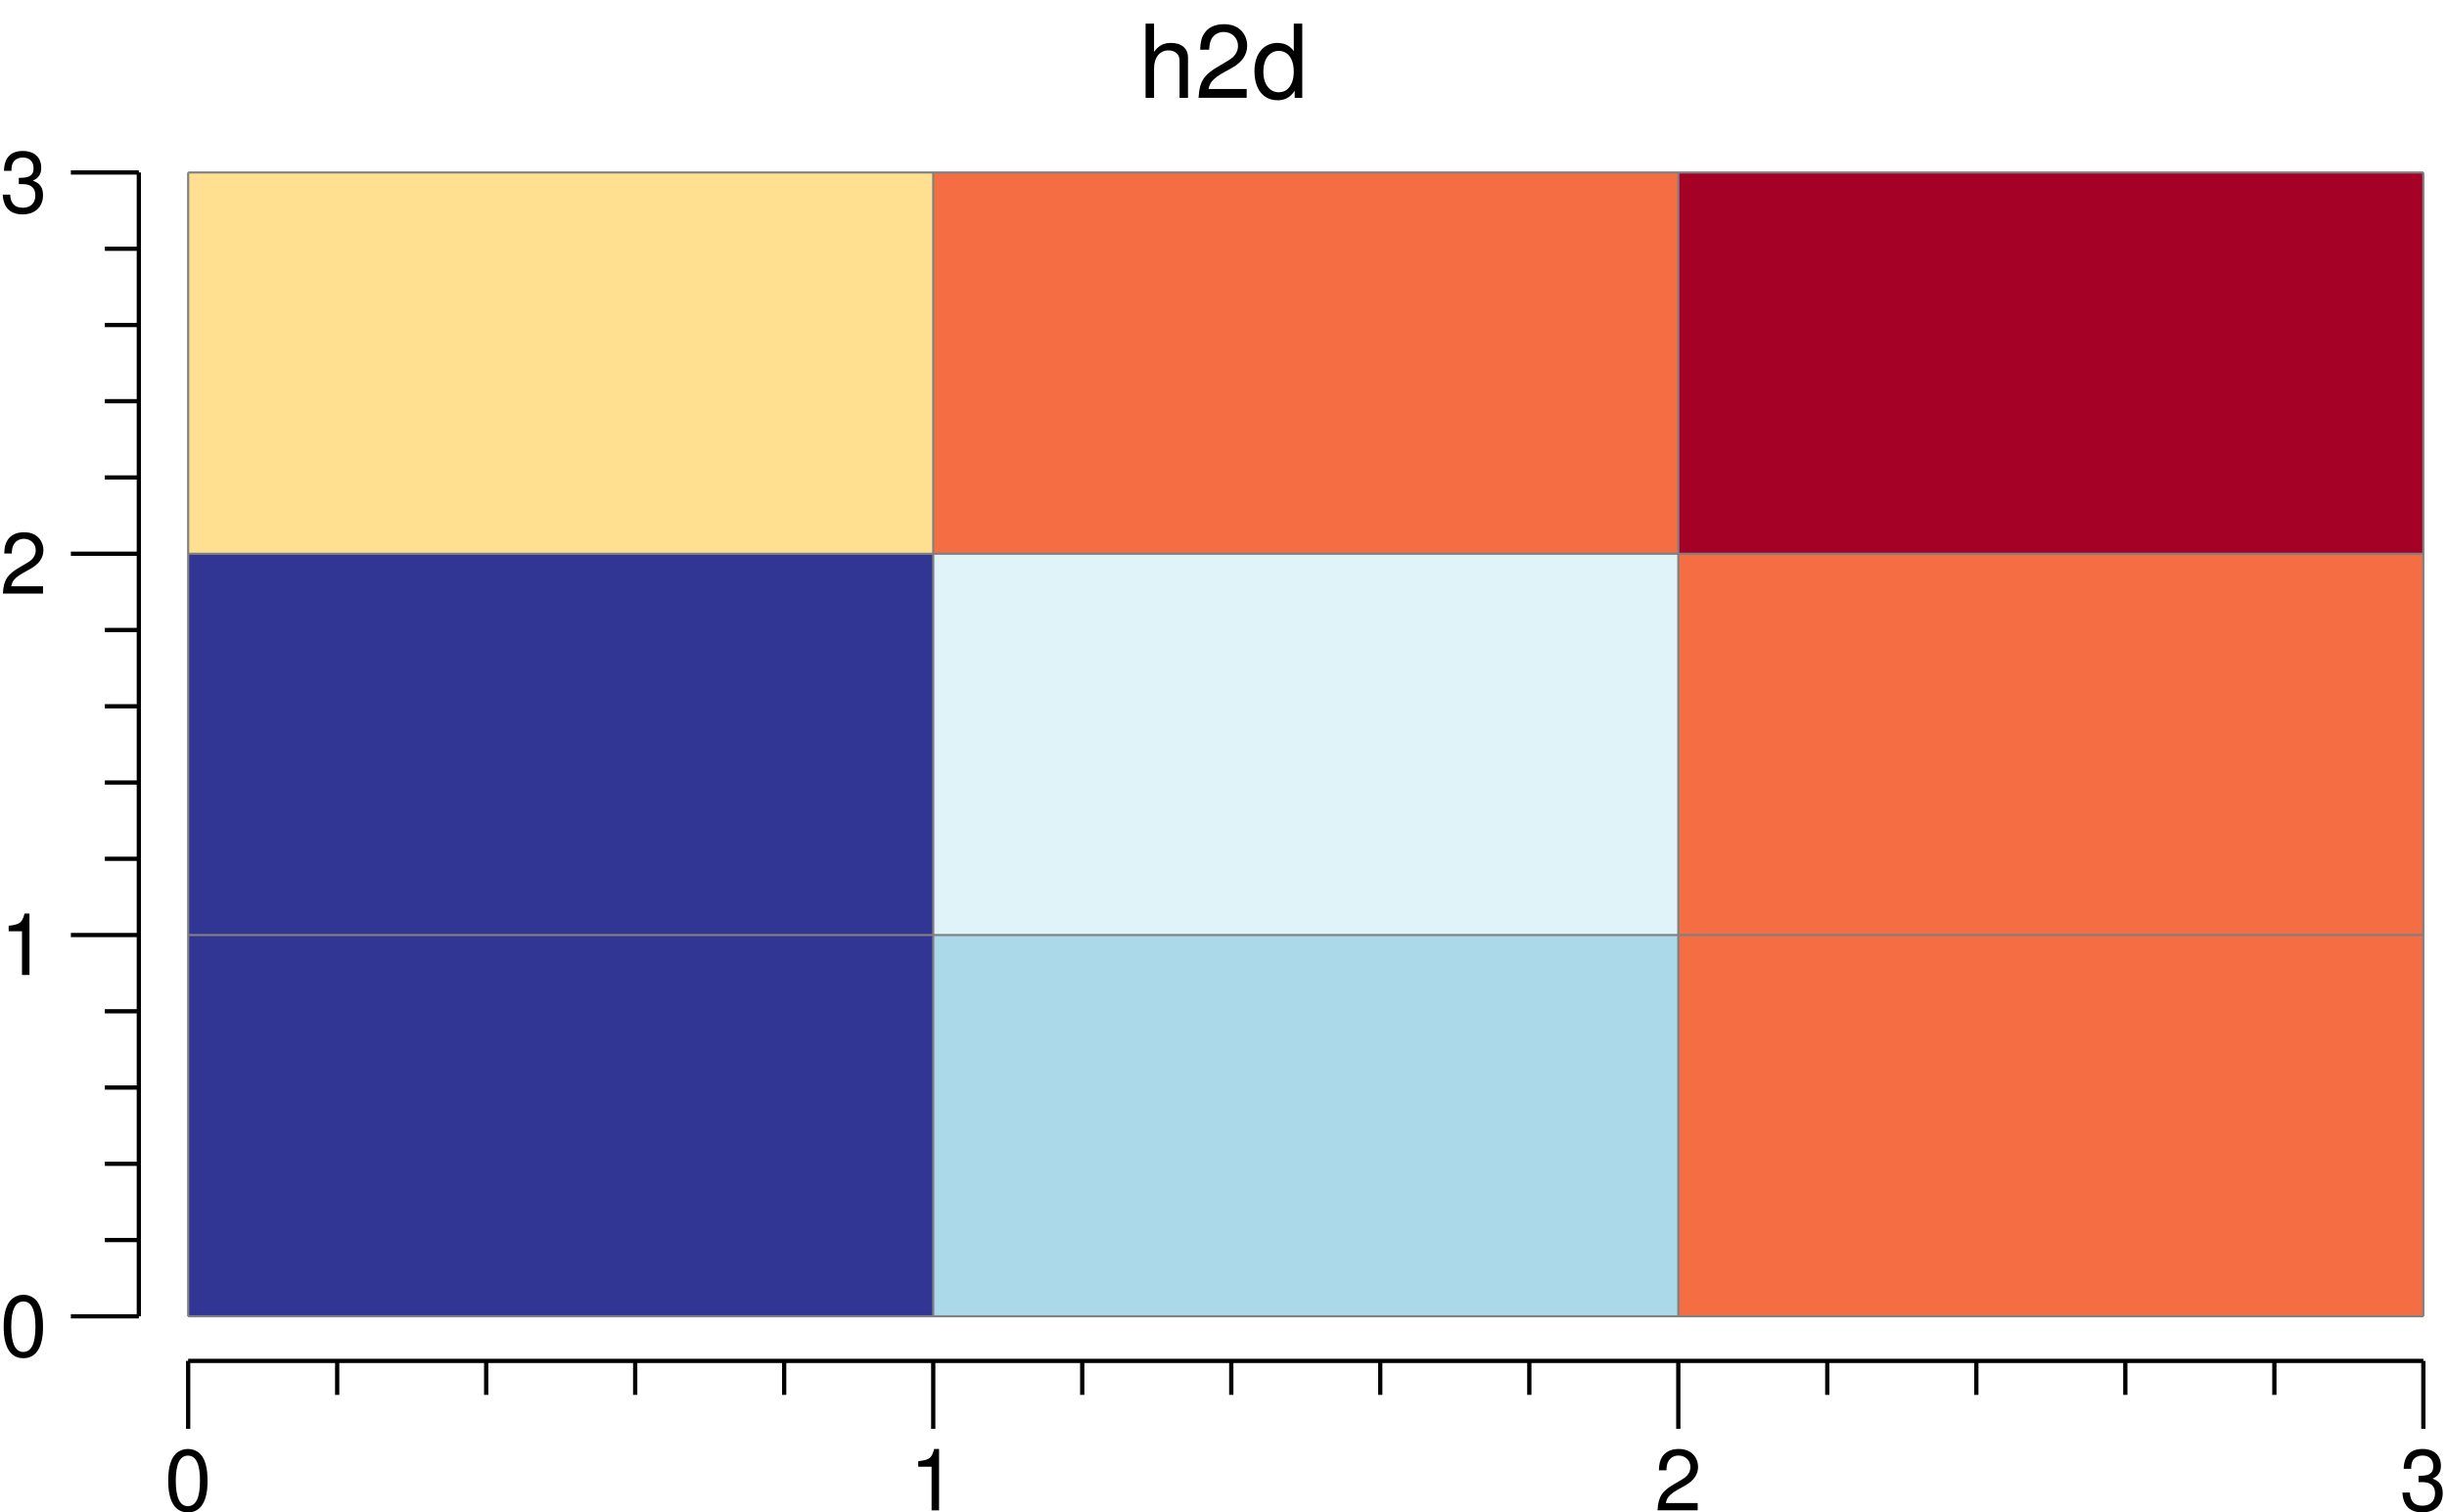
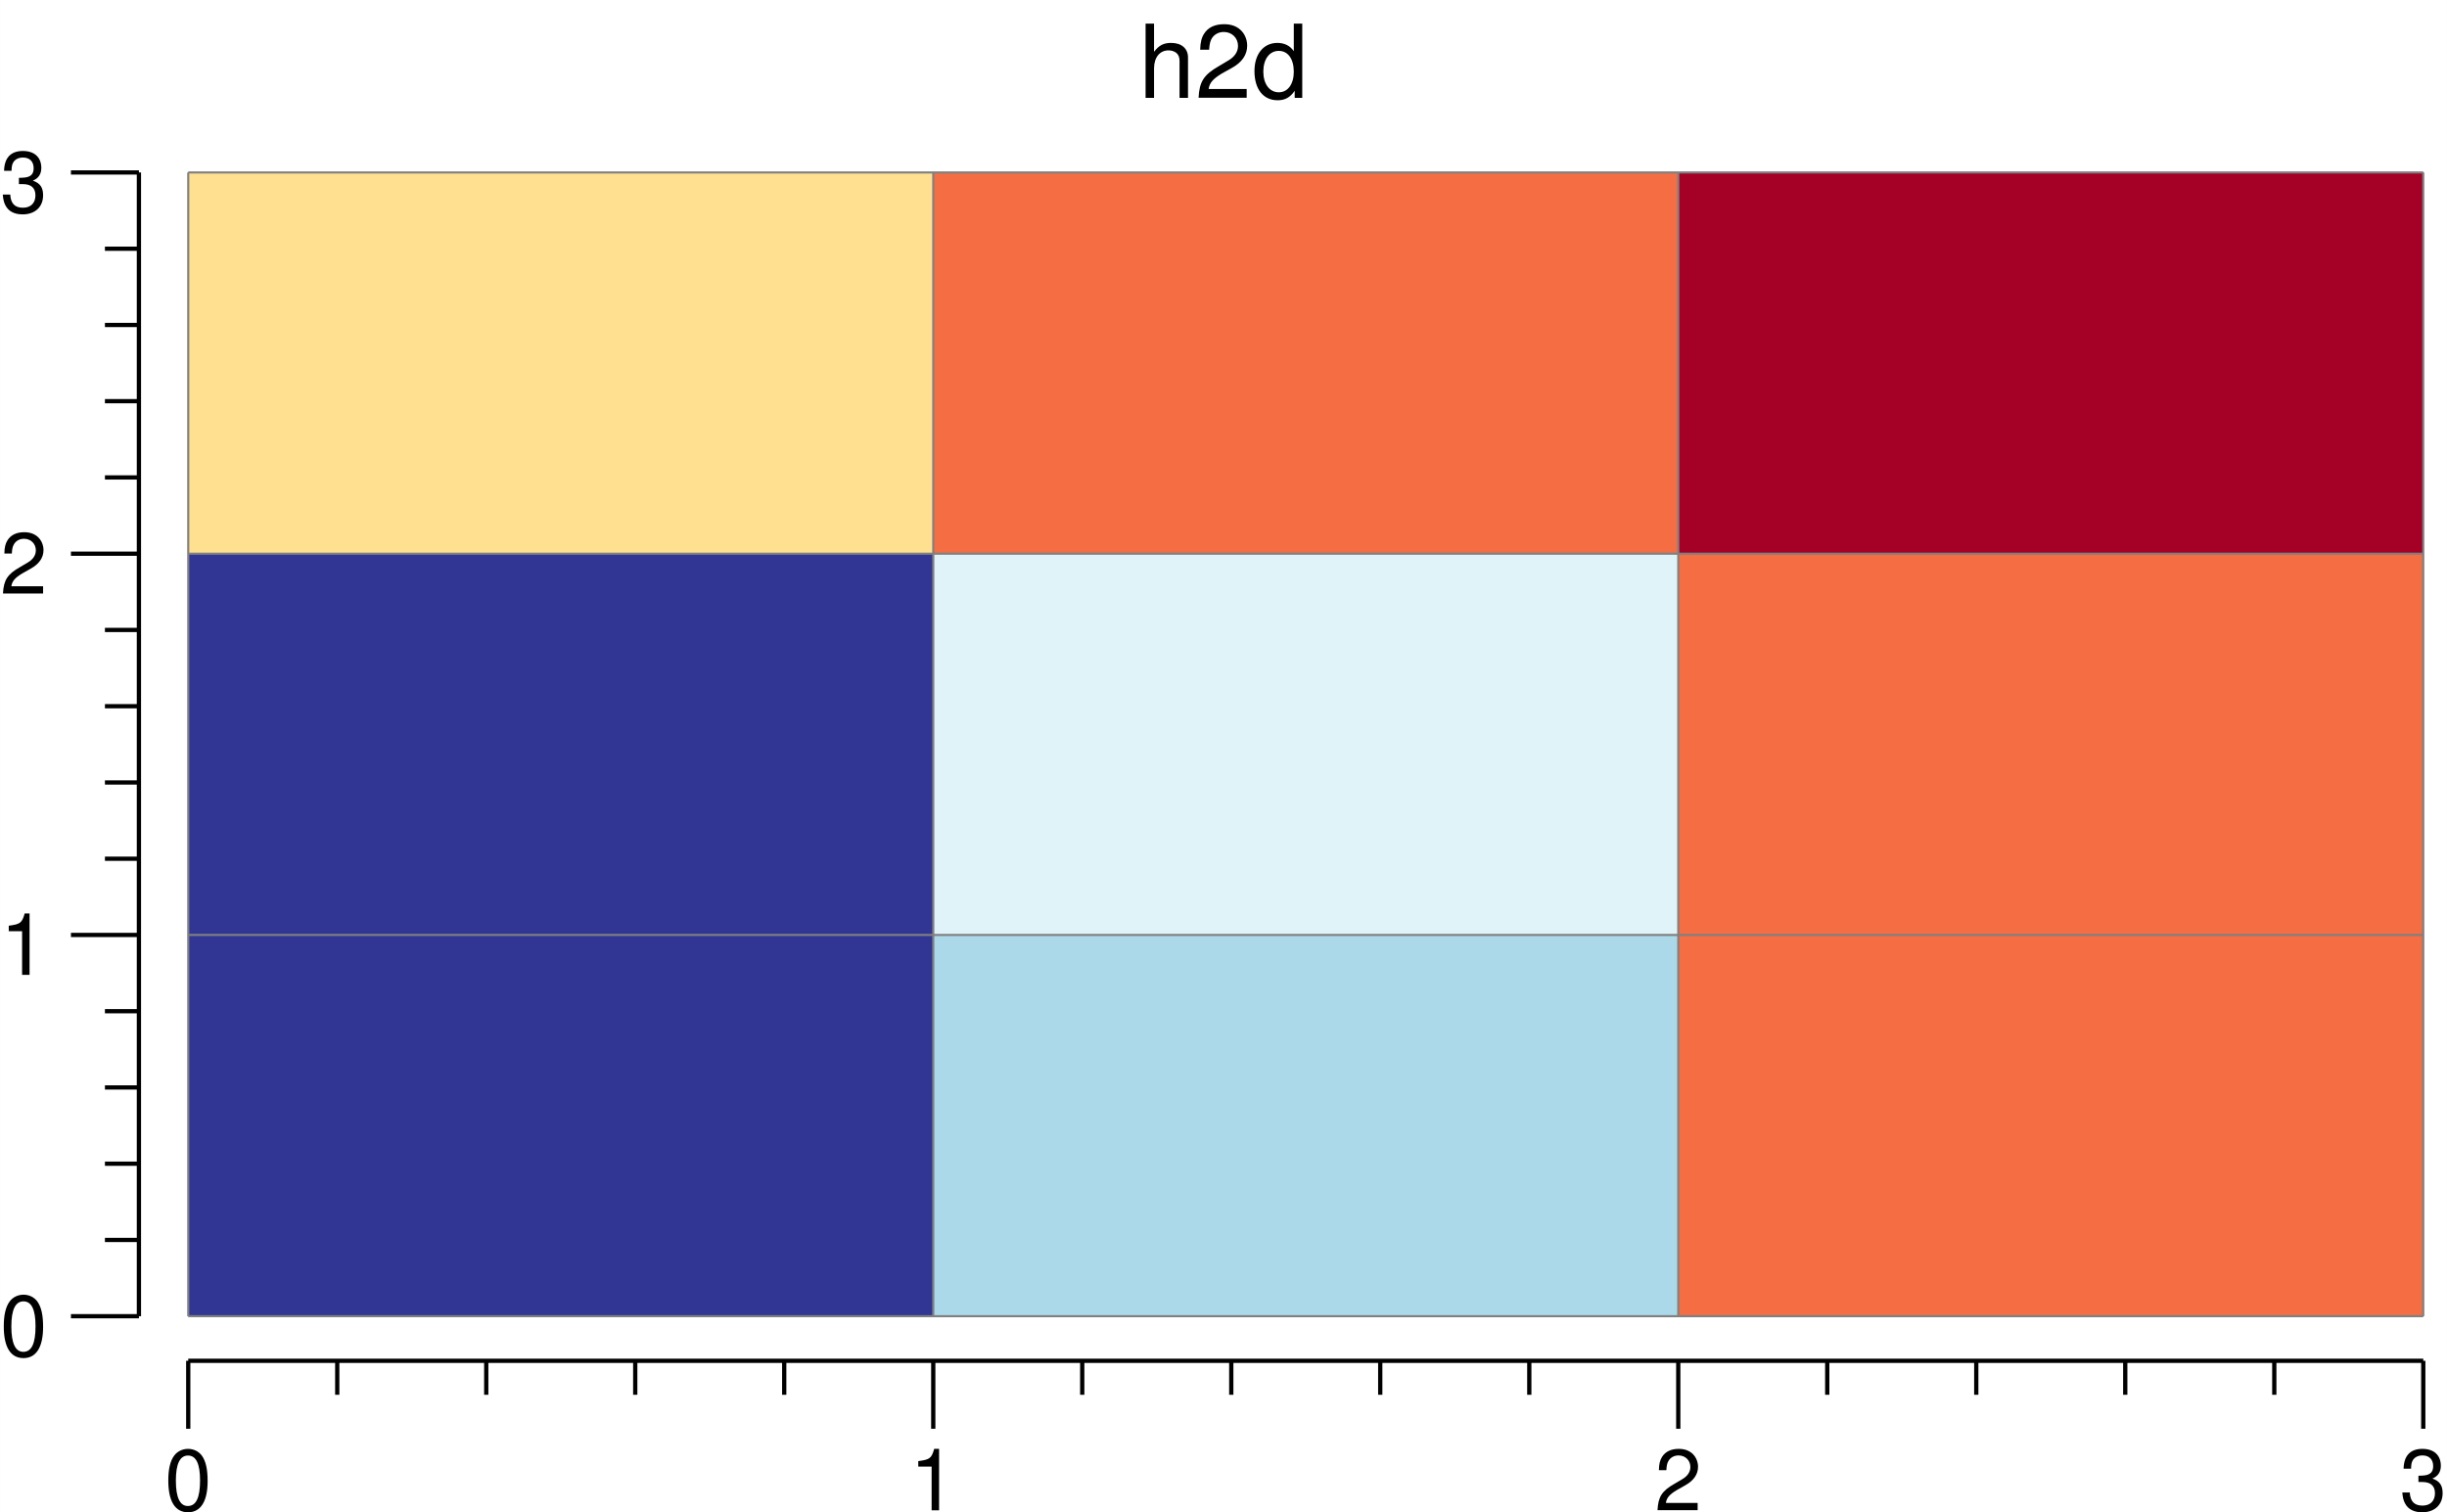
- <svg xmlns="http://www.w3.org/2000/svg" width="4in" height="2.472in">
+ <svg xmlns="http://www.w3.org/2000/svg" width="4in" height="2.472in" viewBox="0 0 384 237.33">
  <g transform="scale(1, -1) translate(0, -237.33)">
    <path d="M0,0L384,0L384,237.33L0,237.33Z" style="fill:#FFFFFF" />
    <text x="178.65" y="-221.97" transform="scale(1, -1)" style="font-family:Helvetica;font-weight:normal;font-style:normal;font-size:12pt">h2d</text>
    <text x="25.82" y="-0.267" transform="scale(1, -1)" style="font-family:Helvetica;font-weight:normal;font-style:normal;font-size:10pt">0</text>
    <text x="142.74" y="-0.267" transform="scale(1, -1)" style="font-family:Helvetica;font-weight:normal;font-style:normal;font-size:10pt">1</text>
    <text x="259.66" y="-0.267" transform="scale(1, -1)" style="font-family:Helvetica;font-weight:normal;font-style:normal;font-size:10pt">2</text>
    <text x="376.58" y="-0.267" transform="scale(1, -1)" style="font-family:Helvetica;font-weight:normal;font-style:normal;font-size:10pt">3</text>
    <path d="M29.527,13.066L29.527,23.733" style="fill:none;stroke:#000000;stroke-width:0.667" />
    <path d="M146.45,13.066L146.45,23.733" style="fill:none;stroke:#000000;stroke-width:0.667" />
    <path d="M263.37,13.066L263.37,23.733" style="fill:none;stroke:#000000;stroke-width:0.667" />
    <path d="M380.29,13.066L380.29,23.733" style="fill:none;stroke:#000000;stroke-width:0.667" />
    <path d="M52.912,18.4L52.912,23.733" style="fill:none;stroke:#000000;stroke-width:0.667" />
    <path d="M76.296,18.4L76.296,23.733" style="fill:none;stroke:#000000;stroke-width:0.667" />
    <path d="M99.68,18.4L99.68,23.733" style="fill:none;stroke:#000000;stroke-width:0.667" />
    <path d="M123.06,18.4L123.06,23.733" style="fill:none;stroke:#000000;stroke-width:0.667" />
    <path d="M169.83,18.4L169.83,23.733" style="fill:none;stroke:#000000;stroke-width:0.667" />
    <path d="M193.22,18.4L193.22,23.733" style="fill:none;stroke:#000000;stroke-width:0.667" />
    <path d="M216.6,18.4L216.6,23.733" style="fill:none;stroke:#000000;stroke-width:0.667" />
    <path d="M239.99,18.4L239.99,23.733" style="fill:none;stroke:#000000;stroke-width:0.667" />
    <path d="M286.75,18.4L286.75,23.733" style="fill:none;stroke:#000000;stroke-width:0.667" />
    <path d="M310.14,18.4L310.14,23.733" style="fill:none;stroke:#000000;stroke-width:0.667" />
    <path d="M333.52,18.4L333.52,23.733" style="fill:none;stroke:#000000;stroke-width:0.667" />
    <path d="M356.91,18.4L356.91,23.733" style="fill:none;stroke:#000000;stroke-width:0.667" />
    <path d="M29.527,23.733L380.29,23.733" style="fill:none;stroke:#000000;stroke-width:0.667" />
    <text x="0" y="-24.467" transform="scale(1, -1)" style="font-family:Helvetica;font-weight:normal;font-style:normal;font-size:10pt">0</text>
    <text x="0" y="-84.309" transform="scale(1, -1)" style="font-family:Helvetica;font-weight:normal;font-style:normal;font-size:10pt">1</text>
    <text x="0" y="-144.15" transform="scale(1, -1)" style="font-family:Helvetica;font-weight:normal;font-style:normal;font-size:10pt">2</text>
    <text x="0" y="-203.99" transform="scale(1, -1)" style="font-family:Helvetica;font-weight:normal;font-style:normal;font-size:10pt">3</text>
    <path d="M11.12,30.733L21.786,30.733" style="fill:none;stroke:#000000;stroke-width:0.667" />
    <path d="M11.12,90.576L21.786,90.576" style="fill:none;stroke:#000000;stroke-width:0.667" />
    <path d="M11.12,150.42L21.786,150.42" style="fill:none;stroke:#000000;stroke-width:0.667" />
    <path d="M11.12,210.26L21.786,210.26" style="fill:none;stroke:#000000;stroke-width:0.667" />
    <path d="M16.453,42.702L21.786,42.702" style="fill:none;stroke:#000000;stroke-width:0.667" />
    <path d="M16.453,54.67L21.786,54.67" style="fill:none;stroke:#000000;stroke-width:0.667" />
    <path d="M16.453,66.639L21.786,66.639" style="fill:none;stroke:#000000;stroke-width:0.667" />
    <path d="M16.453,78.607L21.786,78.607" style="fill:none;stroke:#000000;stroke-width:0.667" />
    <path d="M16.453,102.54L21.786,102.54" style="fill:none;stroke:#000000;stroke-width:0.667" />
    <path d="M16.453,114.51L21.786,114.51" style="fill:none;stroke:#000000;stroke-width:0.667" />
    <path d="M16.453,126.48L21.786,126.48" style="fill:none;stroke:#000000;stroke-width:0.667" />
    <path d="M16.453,138.45L21.786,138.45" style="fill:none;stroke:#000000;stroke-width:0.667" />
    <path d="M16.453,162.39L21.786,162.39" style="fill:none;stroke:#000000;stroke-width:0.667" />
    <path d="M16.453,174.36L21.786,174.36" style="fill:none;stroke:#000000;stroke-width:0.667" />
    <path d="M16.453,186.32L21.786,186.32" style="fill:none;stroke:#000000;stroke-width:0.667" />
    <path d="M16.453,198.29L21.786,198.29" style="fill:none;stroke:#000000;stroke-width:0.667" />
    <path d="M21.786,30.733L21.786,210.26" style="fill:none;stroke:#000000;stroke-width:0.667" />
    <path d="M29.527,30.733L146.45,30.733L146.45,90.576L29.527,90.576Z" style="fill:#313695" />
    <path d="M29.527,90.576L146.45,90.576L146.45,150.42L29.527,150.42Z" style="fill:#313695" />
    <path d="M29.527,150.42L146.45,150.42L146.45,210.26L29.527,210.26Z" style="fill:#FEE090" />
    <path d="M146.45,30.733L263.37,30.733L263.37,90.576L146.45,90.576Z" style="fill:#ABD9E9" />
    <path d="M146.45,90.576L263.37,90.576L263.37,150.42L146.45,150.42Z" style="fill:#E0F3F8" />
    <path d="M146.45,150.42L263.37,150.42L263.37,210.26L146.45,210.26Z" style="fill:#F46D43" />
    <path d="M263.37,30.733L380.29,30.733L380.29,90.576L263.37,90.576Z" style="fill:#F46D43" />
    <path d="M263.37,90.576L380.29,90.576L380.29,150.42L263.37,150.42Z" style="fill:#F46D43" />
    <path d="M263.37,150.42L380.29,150.42L380.29,210.26L263.37,210.26Z" style="fill:#A50026" />
    <path d="M29.527,30.733L29.527,210.26" style="fill:none;stroke:#808080;stroke-width:0.333" />
    <path d="M146.45,30.733L146.45,210.26" style="fill:none;stroke:#808080;stroke-width:0.333" />
    <path d="M263.37,30.733L263.37,210.26" style="fill:none;stroke:#808080;stroke-width:0.333" />
    <path d="M380.29,30.733L380.29,210.26" style="fill:none;stroke:#808080;stroke-width:0.333" />
    <path d="M29.527,30.733L380.29,30.733" style="fill:none;stroke:#808080;stroke-width:0.333" />
    <path d="M29.527,90.576L380.29,90.576" style="fill:none;stroke:#808080;stroke-width:0.333" />
    <path d="M29.527,150.42L380.29,150.42" style="fill:none;stroke:#808080;stroke-width:0.333" />
    <path d="M29.527,210.26L380.29,210.26" style="fill:none;stroke:#808080;stroke-width:0.333" />
  </g>
</svg>
